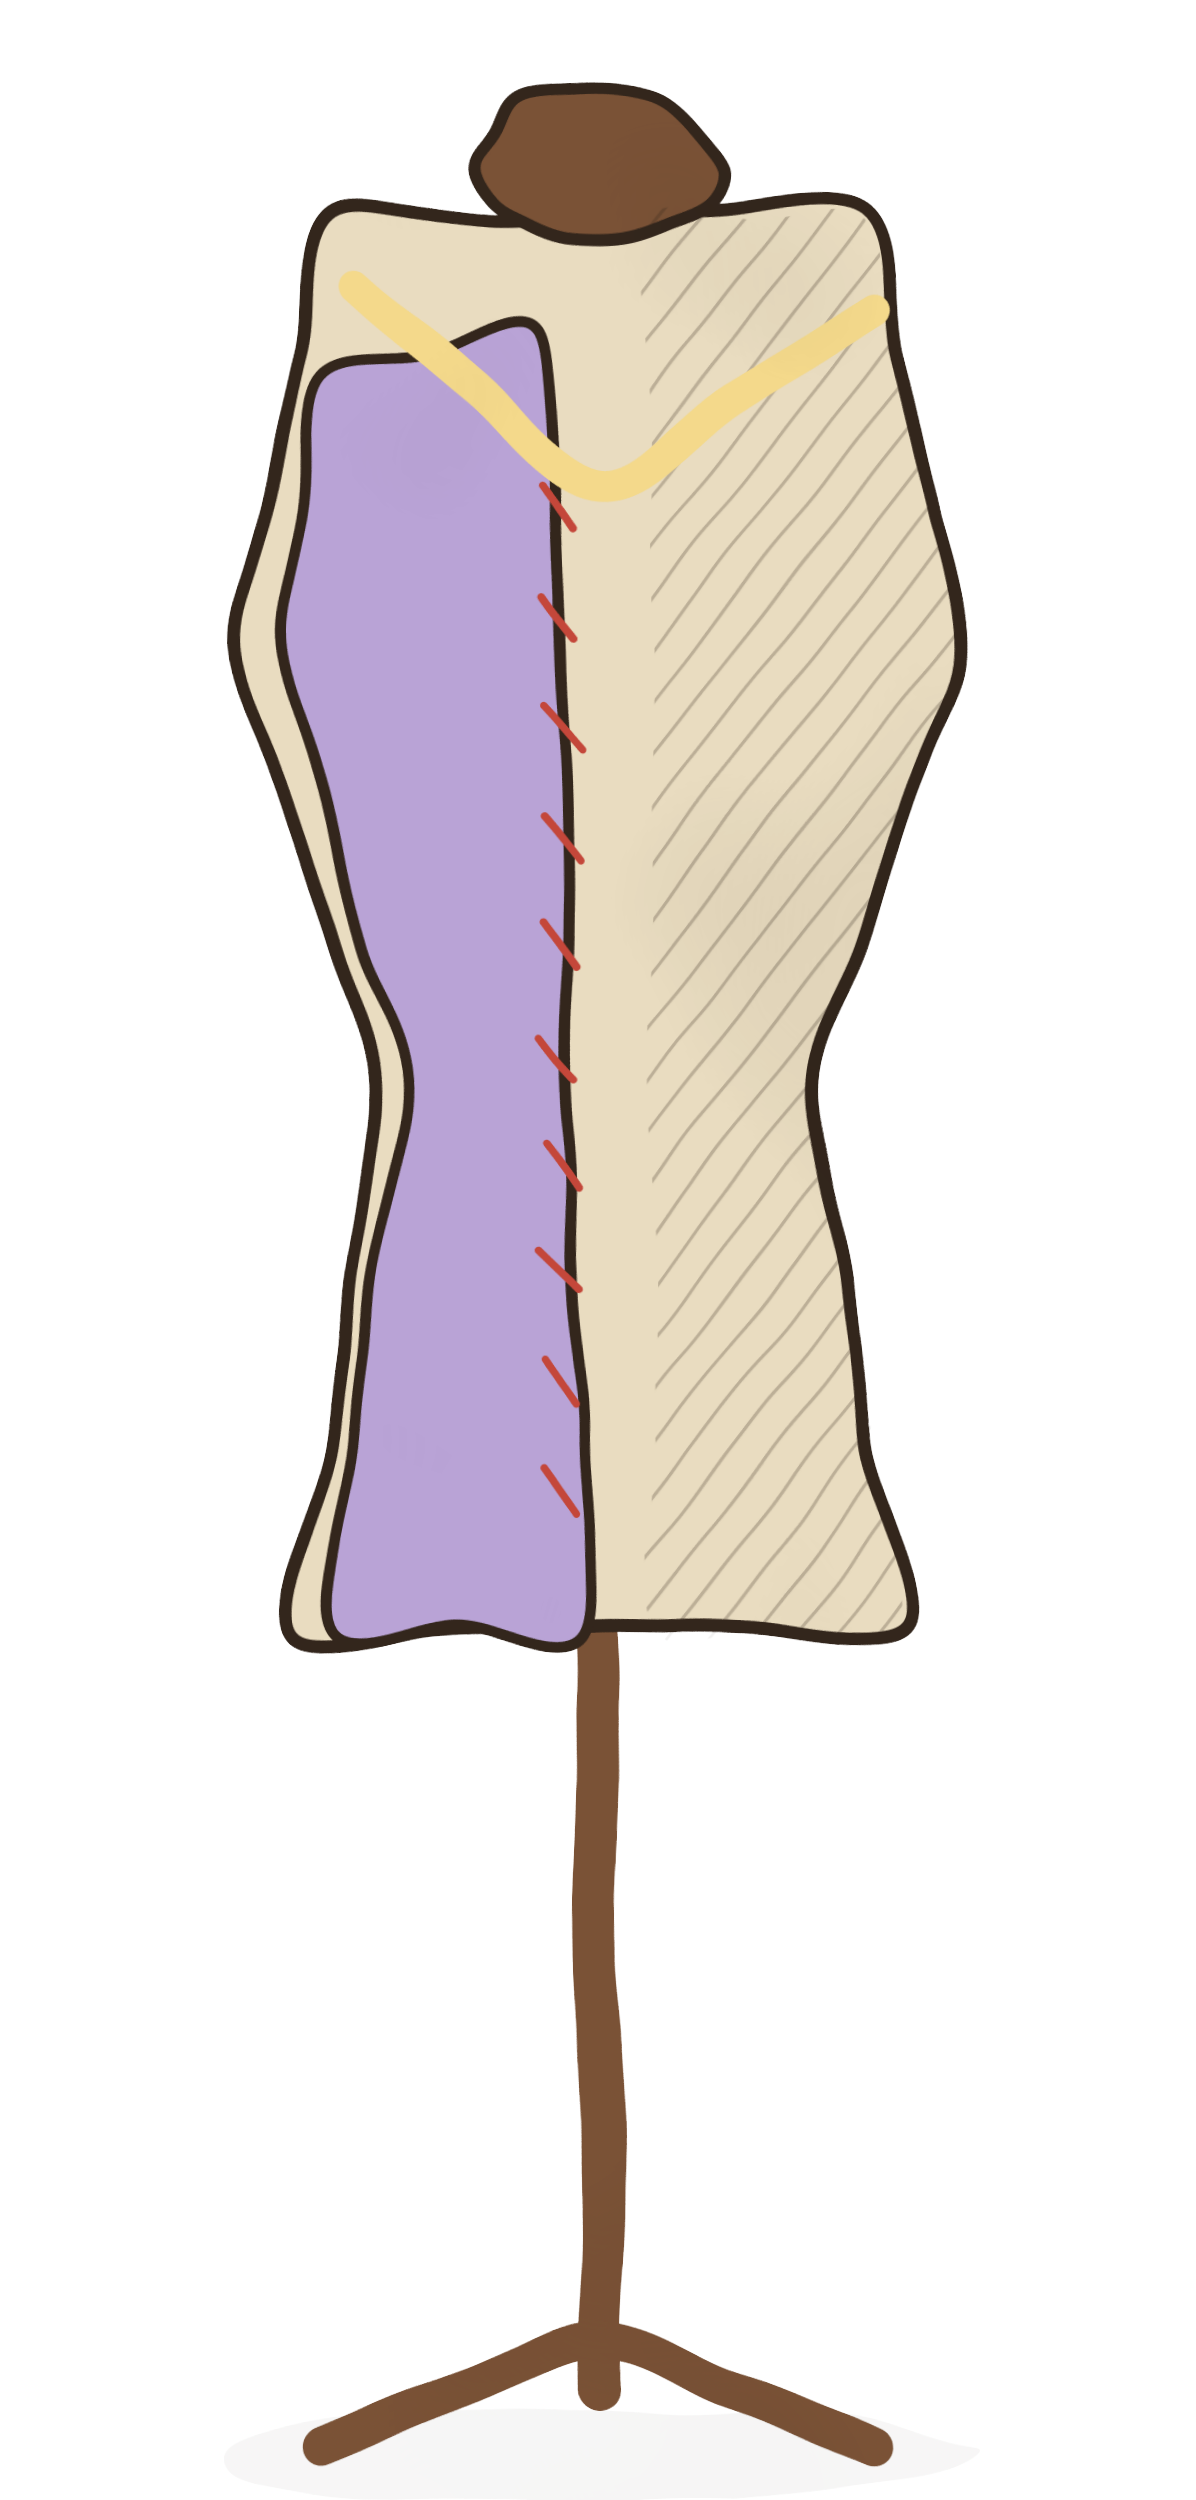
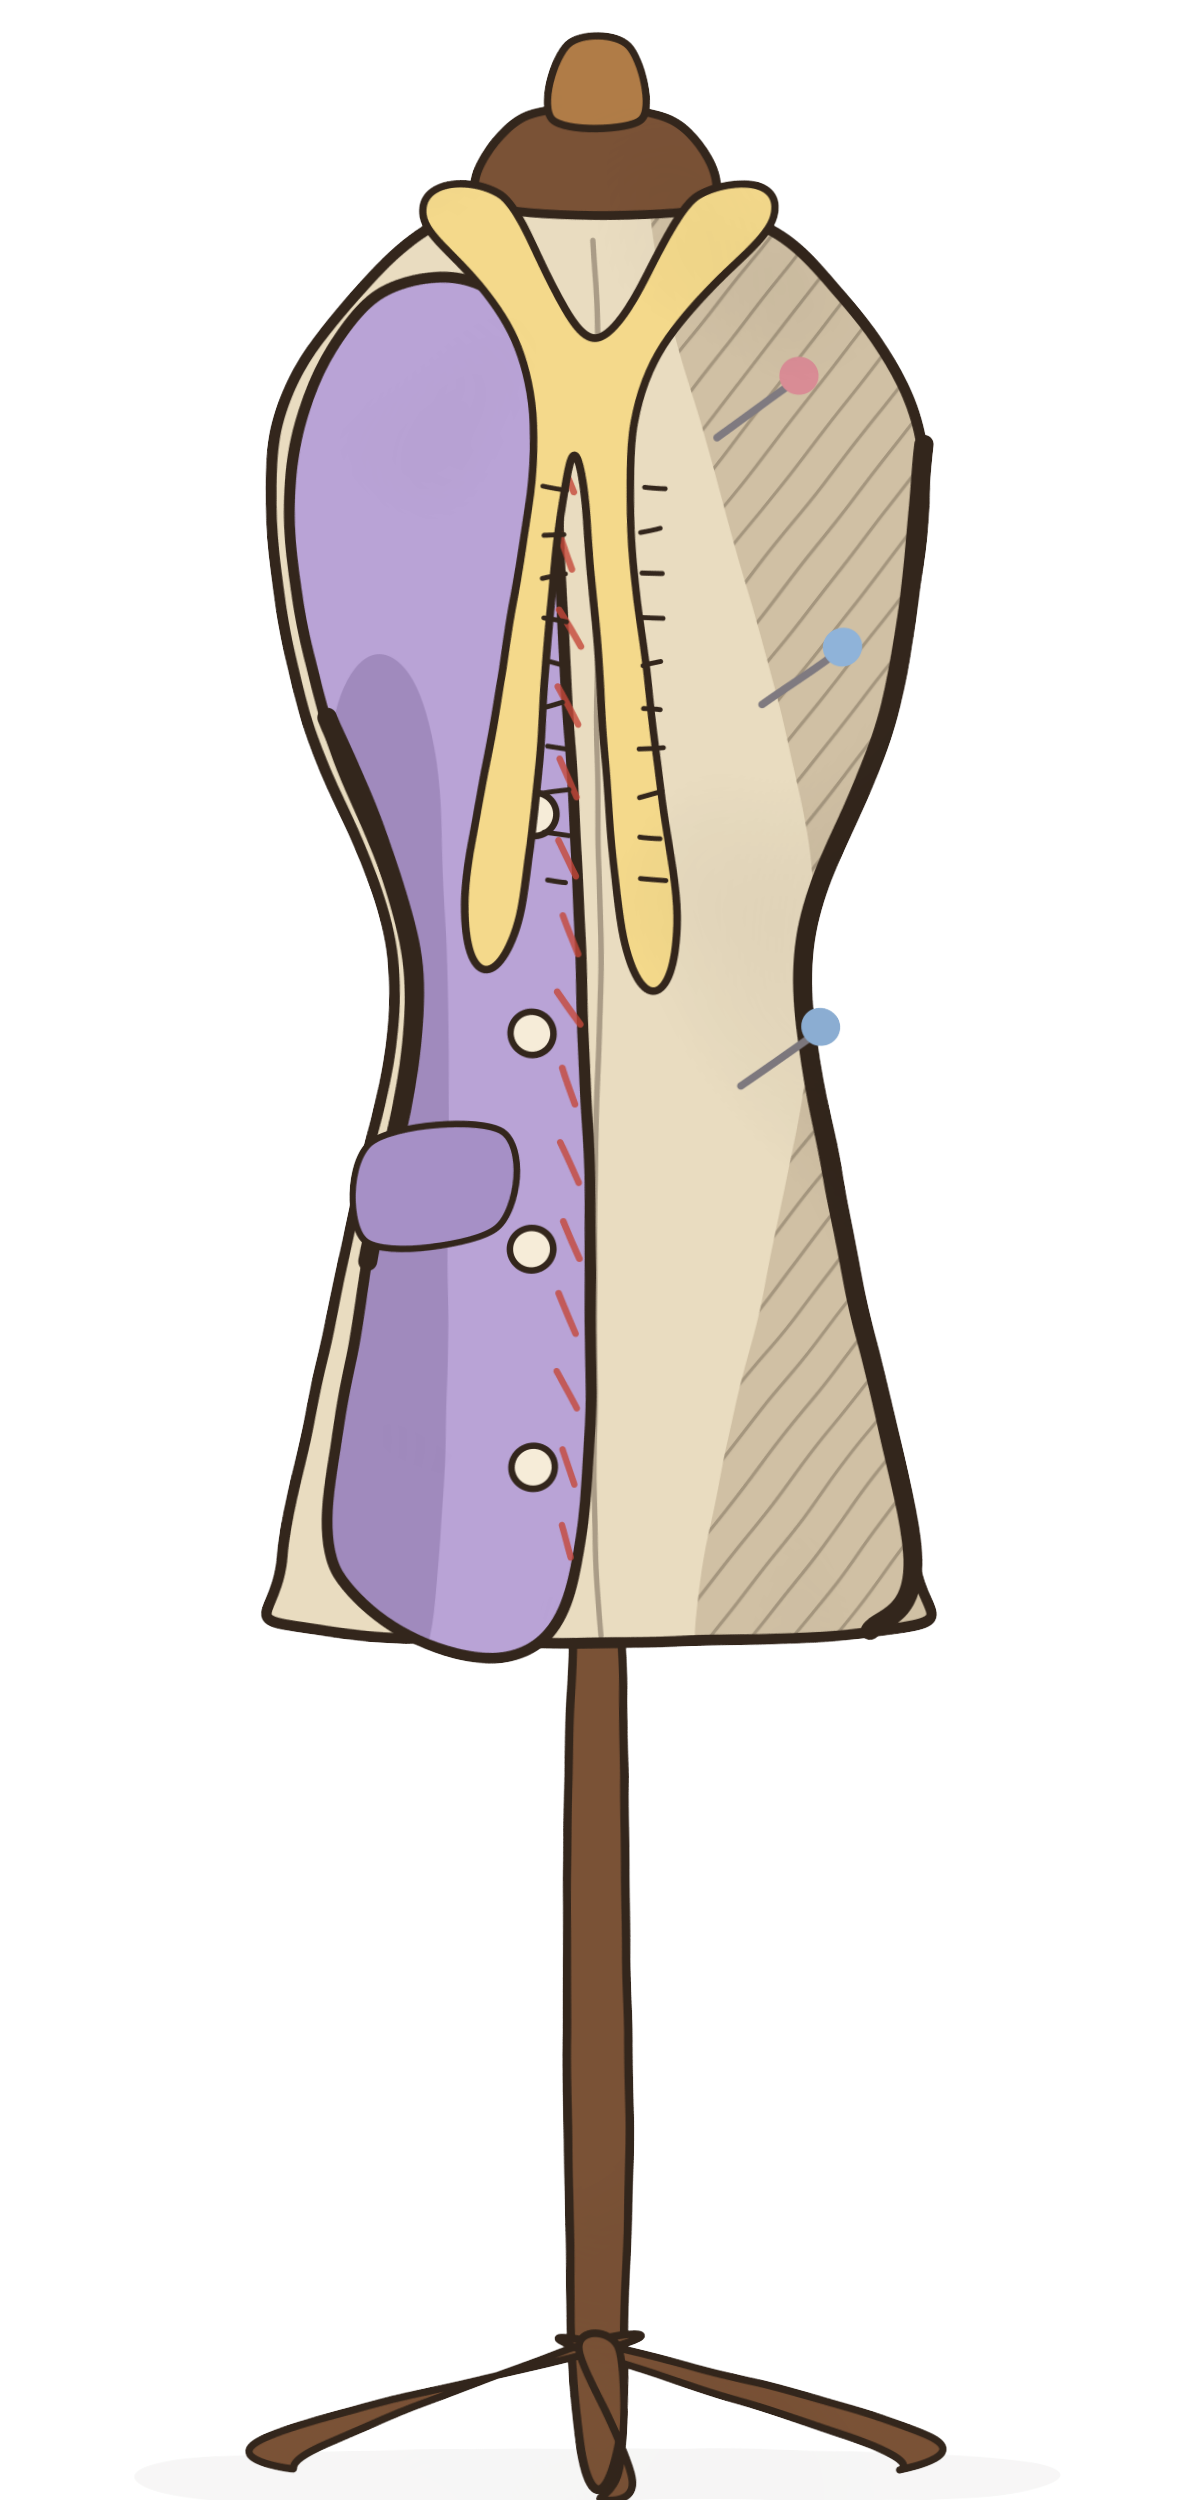
<svg xmlns="http://www.w3.org/2000/svg" viewBox="0 0 220 460" width="220" height="460">
  <defs>
    <filter id="art" x="-4%" y="-4%" width="108%" height="108%" color-interpolation-filters="sRGB">
      <feTurbulence type="fractalNoise" baseFrequency="0.032" numOctaves="2" seed="575" result="w" />
-       <feDisplacementMap in="SourceGraphic" in2="w" scale="2.6" xChannelSelector="R" yChannelSelector="G" result="d" />
+       <feDisplacementMap in="SourceGraphic" in2="w" scale="1.4" xChannelSelector="R" yChannelSelector="G" result="d" />
      <feTurbulence type="fractalNoise" baseFrequency="0.007" numOctaves="3" seed="582" result="t" />
      <feColorMatrix in="t" type="matrix" values="0.3 0 0 0 0.85  0.3 0 0 0 0.85  0.3 0 0 0 0.85  0 0 0 0 1" result="tw" />
      <feBlend in="d" in2="tw" mode="multiply" result="m" />
      <feComposite in="m" in2="d" operator="in" />
    </filter>
    <filter id="blur" x="-30%" y="-30%" width="160%" height="160%">
      <feGaussianBlur stdDeviation="8" />
    </filter>
    <filter id="blur2" x="-30%" y="-30%" width="160%" height="160%">
      <feGaussianBlur stdDeviation="2.5" />
    </filter>
    <pattern id="hatch" width="6" height="6" patternUnits="userSpaceOnUse" patternTransform="rotate(38)">
      <line x1="0" y1="0" x2="0" y2="6" stroke="#33261c" stroke-width="1.2" />
    </pattern>
    <pattern id="hatch2" width="5" height="5" patternUnits="userSpaceOnUse" patternTransform="rotate(-48)">
      <line x1="0" y1="0" x2="0" y2="5" stroke="#33261c" stroke-width="1" />
    </pattern>
    <pattern id="hatchw" width="7" height="7" patternUnits="userSpaceOnUse" patternTransform="rotate(30)">
      <line x1="0" y1="0" x2="0" y2="7" stroke="#fff8e0" stroke-width="1.3" />
    </pattern>
  </defs>
  <g filter="url(#art)">
-     <path d="M180.3 450.5C180 451.4 177 453.4 172.8 454.5C168.6 455.7 163.2 456.3 155.2 457.4C147.2 458.4 135.1 460.4 124.8 460.7C114.4 461.1 102.8 459.9 93.2 459.7C83.5 459.5 74.9 459.9 67 459.4C59.1 458.8 50.1 457.6 45.8 456.2C41.5 454.9 41 452.8 41.2 451.3C41.5 449.9 43.1 448.5 47.3 447.3C51.6 446.1 59 444.8 66.7 444.2C74.5 443.5 84.4 443.4 94 443.5C103.6 443.5 114.4 444.2 124.5 444.4C134.6 444.5 146.5 443.4 154.8 444.2C163.1 444.9 170.1 447.9 174.4 449C178.6 450 180.5 449.6 180.3 450.5Z" fill="#33261c" opacity="0.2" />
-     <path d="M109.9 300C109.9 304.6 110.4 318.1 110.4 327.5C110.3 336.9 109.5 346.9 109.5 356.3C109.5 365.7 110.3 374.5 110.5 383.9C110.7 393.2 110.8 403 110.7 412.3C110.6 421.7 110 435.4 109.9 440" fill="none" stroke="#7a5236" stroke-width="8" stroke-linecap="round" stroke-linejoin="round" />
-     <path d="M59.6 449.8C64 448.1 77.3 442.7 85.7 439.4C94.1 436.2 102 430.4 110.2 430.5C118.3 430.5 126.2 436.6 134.6 439.8C143 443.1 156.3 448.4 160.6 450.1" fill="none" stroke="#7a5236" stroke-width="7" stroke-linecap="round" stroke-linejoin="round" />
-     <path d="M60.7 38.7C66.9 34.6 81.2 40.7 92.1 40.7C102.9 40.7 114.6 39 125.8 38.7C136.9 38.4 152.4 34.2 159 38.7C165.5 43.3 162.9 56.8 165.1 66.1C167.2 75.3 169.7 85 171.6 94.1C173.6 103.3 177.5 112 176.7 120.9C176 129.7 170.1 138.4 167.1 147.3C164.2 156.2 161.8 165.3 158.8 174.1C155.8 182.9 149.6 189.9 149.2 199.9C148.7 210 154.4 223.5 156.1 234.6C157.8 245.7 157.8 255.9 159.6 266.6C161.4 277.4 170.7 293.7 166.9 299.1C163.1 304.6 146.2 299.3 136.8 299.3C127.4 299.2 119.7 298.6 110.4 298.7C101 298.7 90.1 299.3 80.6 299.7C71.1 300.1 56.5 306.6 53.2 301C49.9 295.5 58.8 277.5 60.7 266.5C62.7 255.4 63.7 245.5 65 234.5C66.3 223.6 69.2 210.8 68.7 200.7C68.2 190.6 64.7 182.9 62 174C59.3 165.1 55.7 156.1 52.6 147.1C49.5 138.1 43.9 129.2 43.4 120.1C42.8 111.1 47.1 102 49.1 92.9C51 83.8 53.2 74.5 55.2 65.5C57.1 56.4 54.6 42.8 60.7 38.7Z" fill="#e9dcc0" stroke="#33261c" stroke-width="2.4" stroke-linejoin="round" stroke-linecap="round" />
-     <path d="M58.8 69.7C62.8 64.7 72.5 66.7 79.2 65.2C85.9 63.7 95.2 55.7 99 60.7C102.8 65.8 101.5 84.4 102.2 95.5C102.9 106.6 102.8 116 103.2 127.3C103.5 138.7 104 151.9 104.2 163.7C104.3 175.4 103.9 186.4 104.1 197.7C104.3 209 104.7 220.3 105.2 231.6C105.8 242.9 107.3 254 107.6 265.5C108 276.9 111.4 294.7 107.4 300.2C103.4 305.8 91.3 298.8 83.6 298.8C75.9 298.8 64.1 305.6 61 300.1C57.8 294.7 63.4 277.5 64.7 266.2C66 254.9 67.4 243.4 69.1 232.4C70.8 221.4 75.3 209.7 74.9 200C74.5 190.3 69.1 183.2 66.6 174.3C64 165.4 62.1 155.9 59.7 146.6C57.3 137.4 52.8 127.3 52.1 118.7C51.4 110.2 54.2 103.5 55.4 95.3C56.5 87.1 54.8 74.7 58.8 69.7Z" fill="#b9a3d6" stroke="#33261c" stroke-width="2" stroke-linejoin="round" stroke-linecap="round" />
-     <path d="M99.7 89.2C100.6 90.6 104.4 96.1 105.4 97.5" fill="none" stroke="#c4473a" stroke-width="1.4" stroke-linecap="round" stroke-linejoin="round" />
-     <path d="M99.8 109.8C100.7 111.2 104.4 116.5 105.3 117.8" fill="none" stroke="#c4473a" stroke-width="1.4" stroke-linecap="round" stroke-linejoin="round" />
-     <path d="M99.9 130.2C101.1 131.5 105.6 136.8 106.7 138.1" fill="none" stroke="#c4473a" stroke-width="1.4" stroke-linecap="round" stroke-linejoin="round" />
-     <path d="M99.6 150.5C100.7 151.8 105.1 157.1 106.2 158.4" fill="none" stroke="#c4473a" stroke-width="1.4" stroke-linecap="round" stroke-linejoin="round" />
-     <path d="M99.6 169.7C100.6 171.1 104.7 176.4 105.7 177.8" fill="none" stroke="#c4473a" stroke-width="1.4" stroke-linecap="round" stroke-linejoin="round" />
-     <path d="M99.4 190.8C100.4 192 104.5 197 105.6 198.2" fill="none" stroke="#c4473a" stroke-width="1.4" stroke-linecap="round" stroke-linejoin="round" />
-     <path d="M100.3 210.4C101.2 211.8 105.1 217.2 106.1 218.5" fill="none" stroke="#c4473a" stroke-width="1.4" stroke-linecap="round" stroke-linejoin="round" />
-     <path d="M99.5 230.3C100.7 231.5 105.6 236.1 106.8 237.2" fill="none" stroke="#c4473a" stroke-width="1.4" stroke-linecap="round" stroke-linejoin="round" />
-     <path d="M100.6 250.2C101.4 251.5 104.9 256.8 105.8 258.1" fill="none" stroke="#c4473a" stroke-width="1.4" stroke-linecap="round" stroke-linejoin="round" />
-     <path d="M99.9 270.2C100.9 271.6 105.1 277.2 106.2 278.6" fill="none" stroke="#c4473a" stroke-width="1.4" stroke-linecap="round" stroke-linejoin="round" />
-     <path d="M133 31.1C133.3 33.1 132.4 35.4 130.9 37.1C129.4 38.7 126.6 40 123.9 41.1C121.3 42.3 118.2 43.6 115 44.1C111.7 44.6 107.5 44.6 104.4 44.1C101.3 43.5 98.5 42.1 96.2 40.9C94 39.8 92.2 39 90.8 37.2C89.4 35.4 87.5 32.3 87.6 30.3C87.6 28.2 89.6 26.8 90.8 24.8C92.1 22.8 92.6 19.6 95.1 18.3C97.5 16.9 102.1 16.9 105.5 16.7C108.9 16.4 112.6 16.5 115.5 16.8C118.4 17.2 120.5 17.5 122.7 18.9C124.9 20.3 127.2 23.1 128.9 25.1C130.6 27.2 132.6 29.2 133 31.1Z" fill="#7a5236" stroke="#33261c" stroke-width="2.2" stroke-linejoin="round" stroke-linecap="round" />
-     <path d="M119.5 40.7C122.9 35.3 133.5 40.1 140.1 40.2C146.7 40.2 154.9 36.6 159 40.9C163.1 45.2 162.7 57.3 164.7 66.1C166.7 75 169.1 84.9 171 93.9C173 102.9 177 111.3 176.4 120.2C175.7 129 170.1 138.2 167.3 147.2C164.5 156.1 162.7 165.4 159.7 174C156.7 182.7 150.1 189.4 149.4 199C148.7 208.7 153.7 220.9 155.7 232C157.6 243.1 159.4 254.1 161 265.6C162.5 277.1 167.7 295.4 164.9 300.9C162.1 306.4 151.3 298.8 144 298.7C136.7 298.5 125 305.5 121 300.1C117.1 294.7 120.5 276.9 120.5 266.1C120.5 255.3 121.1 245.7 120.9 235.2C120.6 224.7 119.2 214 119 202.9C118.8 191.9 119.3 179.6 119.6 168.9C119.8 158.2 120.4 149.3 120.4 138.7C120.4 128.1 119.9 116.2 119.7 105.3C119.5 94.3 119.4 83.7 119.3 72.9C119.3 62.2 116 46.2 119.5 40.7Z" fill="url(#hatch)" opacity="0.25" />
-     <path d="M65.2 52.5C69 55.7 80.5 65.3 88 71.4C95.5 77.6 102.6 89 110.3 89.3C118.1 89.6 126 78.6 134.4 73.3C142.8 68 156.4 60 160.8 57.3" fill="none" stroke="#f4d98b" stroke-width="6" stroke-linecap="round" stroke-linejoin="round" />
+     <path d="M40.1 451.5C62.8 450.1 157.2 450.3 179.9 451.7C202.7 453.1 199.2 458.3 176.5 459.7C153.8 461.2 66.5 461.7 43.7 460.3C21 458.9 17.4 453 40.1 451.5Z" fill="#33261c" opacity="0.2" />
+     <path d="M105.6 296C107.1 272.1 112.7 272.3 114.2 296.3C115.7 320.4 116.1 416.3 114.6 440.2C113.2 464.1 106.9 463.8 105.4 439.8C103.9 415.7 104.1 319.9 105.6 296Z" fill="#7a5236" />
+     <path d="M105.6 296C107.1 272.1 112.7 272.3 114.2 296.3C115.7 320.4 116.1 416.3 114.6 440.2C113.2 464.1 106.9 463.8 105.4 439.8C103.9 415.7 104.1 319.9 105.6 296Z" fill="none" stroke="#33261c" stroke-width="1.6" stroke-linecap="round" stroke-linejoin="round" />
+     <path d="M106.1 431.6C115.1 428.6 123.5 428.8 114.1 431.5C104.7 434.2 59.9 444 49.9 447.8C39.8 451.5 51.9 453.8 53.7 454C55.4 454.3 51.6 453.2 60.4 449.5C69.1 445.8 97.2 434.6 106.1 431.6Z" fill="#7a5236" />
+     <path d="M106.1 431.6C115.1 428.6 123.5 428.8 114.1 431.5C104.7 434.2 59.9 444 49.9 447.8C39.8 451.5 51.9 453.8 53.7 454C55.4 454.3 51.6 453.2 60.4 449.5C69.1 445.8 97.2 434.6 106.1 431.6Z" fill="none" stroke="#33261c" stroke-width="1.4" stroke-linecap="round" stroke-linejoin="round" />
+     <path d="M106.4 432.1C98.7 429.2 103.3 429.4 113.9 432C124.5 434.6 161.6 444 170.2 447.7C178.9 451.4 167.4 453.8 165.7 454.2C164.1 454.6 170.2 453.6 160.3 449.9C150.4 446.2 114.1 435.1 106.4 432.1Z" fill="#7a5236" />
+     <path d="M106.4 432.1C98.7 429.2 103.3 429.4 113.9 432C124.5 434.6 161.6 444 170.2 447.7C178.9 451.4 167.4 453.8 165.7 454.2C164.1 454.6 170.2 453.6 160.3 449.9C150.4 446.2 114.1 435.1 106.4 432.1Z" fill="none" stroke="#33261c" stroke-width="1.4" stroke-linecap="round" stroke-linejoin="round" />
+     <path d="M106.5 432.2C106.1 428.2 112.7 428.4 113.9 432C115.1 435.6 114.4 449.3 113.8 453.9C113.2 458.5 110 459.2 110.4 459.6C110.8 460 116.8 460.9 116.1 456.3C115.5 451.7 106.8 436.2 106.5 432.2Z" fill="#7a5236" />
+     <path d="M106.5 432.2C106.1 428.2 112.7 428.4 113.9 432C115.1 435.6 114.4 449.3 113.8 453.9C113.2 458.5 110 459.2 110.4 459.6C110.8 460 116.8 460.9 116.1 456.3C115.5 451.7 106.8 436.2 106.5 432.2Z" fill="none" stroke="#33261c" stroke-width="1.4" stroke-linecap="round" stroke-linejoin="round" />
+     <path d="M89.8 37.9C100.2 35.6 119.9 35.8 130.4 38.1C140.8 40.3 145.7 44.2 152.3 51.5C158.8 58.9 167.6 69.2 169.6 82.2C171.5 95.2 167.3 114 163.7 129.5C160 145.1 148.9 158.8 147.6 175.5C146.3 192.3 152.5 211.3 155.9 229.8C159.4 248.2 167.6 274.5 168.3 286.3C169.1 298 178.3 298 160.3 300.3C142.2 302.6 78 302.6 59.9 300.2C41.9 297.9 51.4 298 52 286.3C52.7 274.6 60.3 248.3 63.7 230C67.1 211.7 73.6 193.1 72.3 176.5C70.9 159.8 59.3 145.8 55.6 130C51.9 114.2 48.3 94.7 50.3 81.7C52.3 68.6 61 59 67.6 51.7C74.2 44.4 79.3 40.2 89.8 37.9Z" fill="#e9dcc0" />
+     <clipPath id="c2129">
+       <path d="M89.8 37.9C100.2 35.6 119.9 35.8 130.4 38.1C140.8 40.3 145.7 44.2 152.3 51.5C158.8 58.9 167.6 69.2 169.6 82.2C171.5 95.2 167.3 114 163.7 129.5C160 145.1 148.9 158.8 147.6 175.5C146.3 192.3 152.5 211.3 155.9 229.8C159.4 248.2 167.6 274.5 168.3 286.3C169.1 298 178.3 298 160.3 300.3C142.2 302.6 78 302.6 59.9 300.2C41.9 297.9 51.4 298 52 286.3C52.7 274.6 60.3 248.3 63.7 230C67.1 211.7 73.6 193.1 72.3 176.5C70.9 159.8 59.3 145.8 55.6 130C51.9 114.2 48.3 94.7 50.3 81.7C52.3 68.6 61 59 67.6 51.7C74.2 44.4 79.3 40.2 89.8 37.9Z" />
+     </clipPath>
+     <g clip-path="url(#c2129)">
+       <path d="M120.1 29.7C125 6.3 169.7 -16.8 179.7 29.9C189.7 76.7 188.4 263.5 179.8 310.2C171.3 356.9 133.3 333.3 128.3 310C123.3 286.6 151.4 217 150.1 170.3C148.7 123.6 115.1 53.1 120.1 29.7Z" fill="rgba(110,80,50,0.2)" />
+       <path d="M120.1 29.7C125 6.3 169.7 -16.8 179.7 29.9C189.7 76.7 188.4 263.5 179.8 310.2C171.3 356.9 133.3 333.3 128.3 310C123.3 286.6 151.4 217 150.1 170.3C148.7 123.6 115.1 53.1 120.1 29.7Z" fill="url(#hatch)" opacity="0.28" />
+     </g>
+     <path d="M89.8 37.9C100.2 35.6 119.9 35.8 130.4 38.1C140.8 40.3 145.7 44.2 152.3 51.5C158.8 58.9 167.6 69.2 169.6 82.2C171.5 95.2 167.3 114 163.7 129.5C160 145.1 148.9 158.8 147.6 175.5C146.3 192.3 152.5 211.3 155.9 229.8C159.4 248.2 167.6 274.5 168.3 286.3C169.1 298 178.3 298 160.3 300.3C142.2 302.6 78 302.6 59.9 300.2C41.9 297.9 51.4 298 52 286.3C52.7 274.6 60.3 248.3 63.7 230C67.1 211.7 73.6 193.1 72.3 176.5C70.9 159.8 59.3 145.8 55.6 130C51.9 114.2 48.3 94.7 50.3 81.7C52.3 68.6 61 59 67.6 51.7C74.2 44.4 79.3 40.2 89.8 37.9Z" fill="none" stroke="#33261c" stroke-width="2" stroke-linecap="round" stroke-linejoin="round" />
+     <path d="M170 82C169 90 167.7 114.3 164 130C160.3 145.7 149.3 159.3 148 176C146.7 192.7 152.7 211.7 156 230C159.3 248.3 167.3 274.3 168 286C168.7 297.7 161.3 297.7 160 300" fill="none" stroke="#33261c" stroke-width="3.6" stroke-linecap="round" />
+     <path d="M109.3 44.4C109.5 49.1 110.3 63.4 110.4 72.8C110.5 82.3 110.1 91.7 110 101.1C109.8 110.6 109.7 120 109.6 129.4C109.6 138.8 109.7 148.2 109.8 157.5C110 166.9 110.4 176 110.3 185.5C110.2 195 109.4 204.9 109.3 214.5C109.2 224.1 109.5 233.6 109.5 243.2C109.5 252.8 109.3 262.4 109.4 272C109.6 281.6 110.4 295.9 110.6 300.7" fill="none" stroke="#33261c" stroke-width="1" stroke-linecap="round" stroke-linejoin="round" opacity="0.35" />
+     <path d="M70.3 53.6C77.4 49.3 90.7 49.2 96.3 60.3C101.8 71.4 102.2 81.9 103.8 120.2C105.4 158.5 112.8 261.8 105.8 290C98.9 318.3 68.6 299.6 62.3 289.9C55.9 280.3 65.6 250.8 67.8 232.1C70 213.4 76.9 194.2 75.5 177.6C74.2 160.9 63.3 147.3 59.6 132C56 116.8 51.8 98.9 53.5 85.8C55.3 72.7 63.2 57.8 70.3 53.6Z" fill="#b9a3d6" />
+     <clipPath id="c2130">
+       <path d="M70.3 53.6C77.4 49.3 90.7 49.2 96.3 60.3C101.8 71.4 102.2 81.9 103.8 120.2C105.4 158.5 112.8 261.8 105.8 290C98.9 318.3 68.6 299.6 62.3 289.9C55.9 280.3 65.6 250.8 67.8 232.1C70 213.4 76.9 194.2 75.5 177.6C74.2 160.9 63.3 147.3 59.6 132C56 116.8 51.8 98.9 53.5 85.8C55.3 72.7 63.2 57.8 70.3 53.6Z" />
+     </clipPath>
+     <g clip-path="url(#c2130)">
+       <path d="M59.8 139.8C63.2 113.8 76.8 113.9 80.2 140C83.6 166.1 83.3 270.2 80 296.2C76.6 322.2 63.4 322.1 60.1 296C56.7 269.9 56.4 165.8 59.8 139.8Z" fill="rgba(60,40,90,0.2)" />
+     </g>
+     <path d="M70.3 53.6C77.4 49.3 90.7 49.2 96.3 60.3C101.8 71.4 102.2 81.9 103.8 120.2C105.4 158.5 112.8 261.8 105.8 290C98.9 318.3 68.6 299.6 62.3 289.9C55.9 280.3 65.6 250.8 67.8 232.1C70 213.4 76.9 194.2 75.5 177.6C74.2 160.9 63.3 147.3 59.6 132C56 116.8 51.8 98.9 53.5 85.8C55.3 72.7 63.2 57.8 70.3 53.6Z" fill="none" stroke="#33261c" stroke-width="2" stroke-linecap="round" stroke-linejoin="round" />
+     <path d="M68 232C69.3 223 77.3 194.7 76 178C74.7 161.3 62.7 139.7 60 132" fill="none" stroke="#33261c" stroke-width="3.6" stroke-linecap="round" />
+     <circle cx="98" cy="150" r="4" fill="#f6ecd8" stroke="#33261c" stroke-width="1.2" />
+     <circle cx="98" cy="190" r="4" fill="#f6ecd8" stroke="#33261c" stroke-width="1.2" />
+     <circle cx="98" cy="230" r="4" fill="#f6ecd8" stroke="#33261c" stroke-width="1.2" />
+     <circle cx="98" cy="270" r="4" fill="#f6ecd8" stroke="#33261c" stroke-width="1.2" />
+     <path d="M103.1 69.3C103.5 70.6 105.2 75.9 105.6 77.2" fill="none" stroke="#c4473a" stroke-width="1.2" stroke-linecap="round" stroke-linejoin="round" opacity="0.8" />
+     <path d="M102.7 83.2C103.1 84.5 104.9 89.3 105.4 90.5" fill="none" stroke="#c4473a" stroke-width="1.2" stroke-linecap="round" stroke-linejoin="round" opacity="0.8" />
+     <path d="M102.8 97.8C103.2 99 104.9 103.7 105.3 104.8" fill="none" stroke="#c4473a" stroke-width="1.2" stroke-linecap="round" stroke-linejoin="round" opacity="0.8" />
+     <path d="M102.9 112.2C103.6 113.3 106.1 117.9 106.7 119.1" fill="none" stroke="#c4473a" stroke-width="1.2" stroke-linecap="round" stroke-linejoin="round" opacity="0.8" />
+     <path d="M102.6 126.5C103.2 127.6 105.6 132.2 106.2 133.4" fill="none" stroke="#c4473a" stroke-width="1.2" stroke-linecap="round" stroke-linejoin="round" opacity="0.8" />
+     <path d="M102.6 139.7C103.1 140.9 105.2 145.6 105.7 146.8" fill="none" stroke="#c4473a" stroke-width="1.2" stroke-linecap="round" stroke-linejoin="round" opacity="0.8" />
+     <path d="M102.4 154.8C102.9 155.8 105 160.2 105.6 161.2" fill="none" stroke="#c4473a" stroke-width="1.2" stroke-linecap="round" stroke-linejoin="round" opacity="0.8" />
+     <path d="M103.3 168.4C103.7 169.6 105.6 174.3 106.1 175.5" fill="none" stroke="#c4473a" stroke-width="1.2" stroke-linecap="round" stroke-linejoin="round" opacity="0.8" />
+     <path d="M102.5 182.3C103.2 183.3 106.1 187.2 106.8 188.2" fill="none" stroke="#c4473a" stroke-width="1.2" stroke-linecap="round" stroke-linejoin="round" opacity="0.8" />
+     <path d="M103.6 196.2C103.9 197.3 105.4 201.9 105.8 203.1" fill="none" stroke="#c4473a" stroke-width="1.2" stroke-linecap="round" stroke-linejoin="round" opacity="0.8" />
+     <path d="M102.9 210.2C103.4 211.4 105.6 216.4 106.2 217.6" fill="none" stroke="#c4473a" stroke-width="1.2" stroke-linecap="round" stroke-linejoin="round" opacity="0.8" />
+     <path d="M103.6 224.7C104.1 225.9 106.2 230.5 106.7 231.6" fill="none" stroke="#c4473a" stroke-width="1.2" stroke-linecap="round" stroke-linejoin="round" opacity="0.8" />
+     <path d="M103.1 238.1C103.6 239.3 105.6 244.1 106.1 245.3" fill="none" stroke="#c4473a" stroke-width="1.2" stroke-linecap="round" stroke-linejoin="round" opacity="0.8" />
+     <path d="M102.5 252.3C103.1 253.4 105.4 257.9 106 259" fill="none" stroke="#c4473a" stroke-width="1.2" stroke-linecap="round" stroke-linejoin="round" opacity="0.8" />
+     <path d="M103.4 266.7C103.8 267.8 105.3 272.1 105.7 273.2" fill="none" stroke="#c4473a" stroke-width="1.2" stroke-linecap="round" stroke-linejoin="round" opacity="0.8" />
+     <path d="M103.4 280.6C103.7 281.6 104.9 285.5 105.2 286.5" fill="none" stroke="#c4473a" stroke-width="1.2" stroke-linecap="round" stroke-linejoin="round" opacity="0.8" />
+     <path d="M68.2 210.1C72.3 206.7 88.3 205.6 92.3 208.2C96.2 210.8 95.7 222.5 91.6 225.9C87.5 229.3 71.5 231.1 67.6 228.5C63.7 225.9 64.1 213.5 68.2 210.1Z" fill="#a690c6" />
+     <path d="M68.2 210.1C72.3 206.7 88.3 205.6 92.3 208.2C96.2 210.8 95.7 222.5 91.6 225.9C87.5 229.3 71.5 231.1 67.6 228.5C63.7 225.9 64.1 213.5 68.2 210.1Z" fill="none" stroke="#33261c" stroke-width="1.2" stroke-linecap="round" stroke-linejoin="round" />
+     <path d="M131.7 80.4C134.1 78.7 143.7 71.8 146.1 70.1" fill="none" stroke="#7f7a80" stroke-width="1.4" stroke-linecap="round" stroke-linejoin="round" />
+     <circle cx="147.0" cy="69.0" r="3.6" fill="#d98c95" />
+     <path d="M140.5 129.6C142.7 128 151.5 121.8 153.7 120.2" fill="none" stroke="#7f7a80" stroke-width="1.4" stroke-linecap="round" stroke-linejoin="round" />
+     <circle cx="155.0" cy="119.0" r="3.6" fill="#8fb3d9" />
+     <path d="M136.2 200.1C138.5 198.5 147.7 191.9 150 190.3" fill="none" stroke="#7f7a80" stroke-width="1.4" stroke-linecap="round" stroke-linejoin="round" />
+     <circle cx="151.0" cy="189.0" r="3.6" fill="#8fb3d9" />
+     <path d="M96.2 21.8C101.9 19.2 118.1 19.4 123.6 22.1C129.2 24.8 135.2 35.5 129.5 38.1C123.8 40.7 95.2 40.3 89.6 37.6C84.1 34.9 90.6 24.4 96.2 21.8Z" fill="#7a5236" />
+     <path d="M96.2 21.8C101.9 19.2 118.1 19.4 123.6 22.1C129.2 24.8 135.2 35.5 129.5 38.1C123.8 40.7 95.2 40.3 89.6 37.6C84.1 34.9 90.6 24.4 96.2 21.8Z" fill="none" stroke="#33261c" stroke-width="1.6" stroke-linecap="round" stroke-linejoin="round" />
+     <path d="M104.3 8.4C106.7 6 113.2 6.1 115.5 8.4C117.8 10.7 120.4 19.9 118 22.2C115.7 24.5 103.8 24.6 101.5 22.3C99.2 20 102 10.7 104.3 8.4Z" fill="#b07c47" />
+     <path d="M104.3 8.4C106.7 6 113.2 6.1 115.5 8.4C117.8 10.7 120.4 19.9 118 22.2C115.7 24.5 103.8 24.6 101.5 22.3C99.2 20 102 10.7 104.3 8.4Z" fill="none" stroke="#33261c" stroke-width="1.4" stroke-linecap="round" stroke-linejoin="round" />
+     <path d="M78.1 39.6C77.1 32.9 86.9 32.1 92.2 35.8C97.4 39.6 103.6 62.1 109.6 62.2C115.6 62.2 123 39.6 128.4 35.9C133.8 32.2 144.1 32.5 142.1 39.8C140.1 47 119.1 57.8 116.1 79.5C113.2 101.2 124.6 154.5 124.3 170C124 185.4 117.4 186.6 114.3 172.2C111.2 157.8 108.7 84.2 105.6 83.6C102.4 83 98.9 154.7 95.5 168.5C92.2 182.3 85.1 181.7 85.6 166.3C86 150.9 99.4 97.2 98.2 76C96.9 54.9 79.1 46.3 78.1 39.6Z" fill="#f4d98b" />
+     <path d="M78.1 39.6C77.1 32.9 86.9 32.1 92.2 35.8C97.4 39.6 103.6 62.1 109.6 62.2C115.6 62.2 123 39.6 128.4 35.9C133.8 32.2 144.1 32.5 142.1 39.8C140.1 47 119.1 57.8 116.1 79.5C113.2 101.2 124.6 154.5 124.3 170C124 185.4 117.4 186.6 114.3 172.2C111.2 157.8 108.7 84.2 105.6 83.6C102.4 83 98.9 154.7 95.5 168.5C92.2 182.3 85.1 181.7 85.6 166.3C86 150.9 99.4 97.2 98.2 76C96.9 54.9 79.1 46.3 78.1 39.6Z" fill="none" stroke="#33261c" stroke-width="1.4" stroke-linecap="round" stroke-linejoin="round" />
+     <path d="M99.8 89.4C100.5 89.6 103.4 90.1 104.1 90.2" fill="none" stroke="#33261c" stroke-width="0.9" stroke-linecap="round" stroke-linejoin="round" />
+     <path d="M118.3 89.5C118.9 89.6 121.5 89.8 122.2 89.8" fill="none" stroke="#33261c" stroke-width="0.9" stroke-linecap="round" stroke-linejoin="round" />
+     <path d="M100.2 98.6C100.8 98.6 103.2 98.5 103.8 98.5" fill="none" stroke="#33261c" stroke-width="0.9" stroke-linecap="round" stroke-linejoin="round" />
+     <path d="M117.8 98.1C118.5 98 120.9 97.5 121.5 97.3" fill="none" stroke="#33261c" stroke-width="0.9" stroke-linecap="round" stroke-linejoin="round" />
+     <path d="M99.9 106.4C100.6 106.2 103.4 105.7 104.1 105.6" fill="none" stroke="#33261c" stroke-width="0.9" stroke-linecap="round" stroke-linejoin="round" />
+     <path d="M118.1 105.5C118.7 105.5 121.3 105.6 121.9 105.6" fill="none" stroke="#33261c" stroke-width="0.9" stroke-linecap="round" stroke-linejoin="round" />
+     <path d="M100.2 113.7C100.9 113.8 103.6 114.3 104.2 114.5" fill="none" stroke="#33261c" stroke-width="0.9" stroke-linecap="round" stroke-linejoin="round" />
+     <path d="M117.9 113.6C118.5 113.6 121.3 113.7 122 113.7" fill="none" stroke="#33261c" stroke-width="0.9" stroke-linecap="round" stroke-linejoin="round" />
+     <path d="M100.4 121.6C101 121.8 103.5 122.5 104.1 122.7" fill="none" stroke="#33261c" stroke-width="0.9" stroke-linecap="round" stroke-linejoin="round" />
+     <path d="M118 122.5C118.5 122.3 120.8 121.8 121.4 121.7" fill="none" stroke="#33261c" stroke-width="0.9" stroke-linecap="round" stroke-linejoin="round" />
+     <path d="M99.9 130.4C100.5 130.3 102.8 129.6 103.4 129.4" fill="none" stroke="#33261c" stroke-width="0.9" stroke-linecap="round" stroke-linejoin="round" />
+     <path d="M118.3 130.4C118.9 130.4 121 130.5 121.5 130.6" fill="none" stroke="#33261c" stroke-width="0.9" stroke-linecap="round" stroke-linejoin="round" />
+     <path d="M100.4 137.4C101 137.5 103.2 137.8 103.8 137.9" fill="none" stroke="#33261c" stroke-width="0.9" stroke-linecap="round" stroke-linejoin="round" />
+     <path d="M117.6 137.9C118.3 137.9 121.4 137.7 122.2 137.6" fill="none" stroke="#33261c" stroke-width="0.9" stroke-linecap="round" stroke-linejoin="round" />
+     <path d="M99.5 146.1C100.3 145.9 103.5 145.5 104.3 145.4" fill="none" stroke="#33261c" stroke-width="0.9" stroke-linecap="round" stroke-linejoin="round" />
+     <path d="M117.7 146.8C118.4 146.6 121.3 145.8 122.1 145.6" fill="none" stroke="#33261c" stroke-width="0.9" stroke-linecap="round" stroke-linejoin="round" />
+     <path d="M99.8 153.3C100.5 153.4 103.5 153.8 104.3 153.9" fill="none" stroke="#33261c" stroke-width="0.9" stroke-linecap="round" stroke-linejoin="round" />
+     <path d="M117.7 153.9C118.3 154 120.8 154.2 121.5 154.2" fill="none" stroke="#33261c" stroke-width="0.9" stroke-linecap="round" stroke-linejoin="round" />
+     <path d="M100.5 162C101 162.1 103.1 162.4 103.7 162.4" fill="none" stroke="#33261c" stroke-width="0.9" stroke-linecap="round" stroke-linejoin="round" />
+     <path d="M117.6 161.5C118.4 161.6 121.5 161.9 122.3 162" fill="none" stroke="#33261c" stroke-width="0.9" stroke-linecap="round" stroke-linejoin="round" />
  </g>
</svg>
